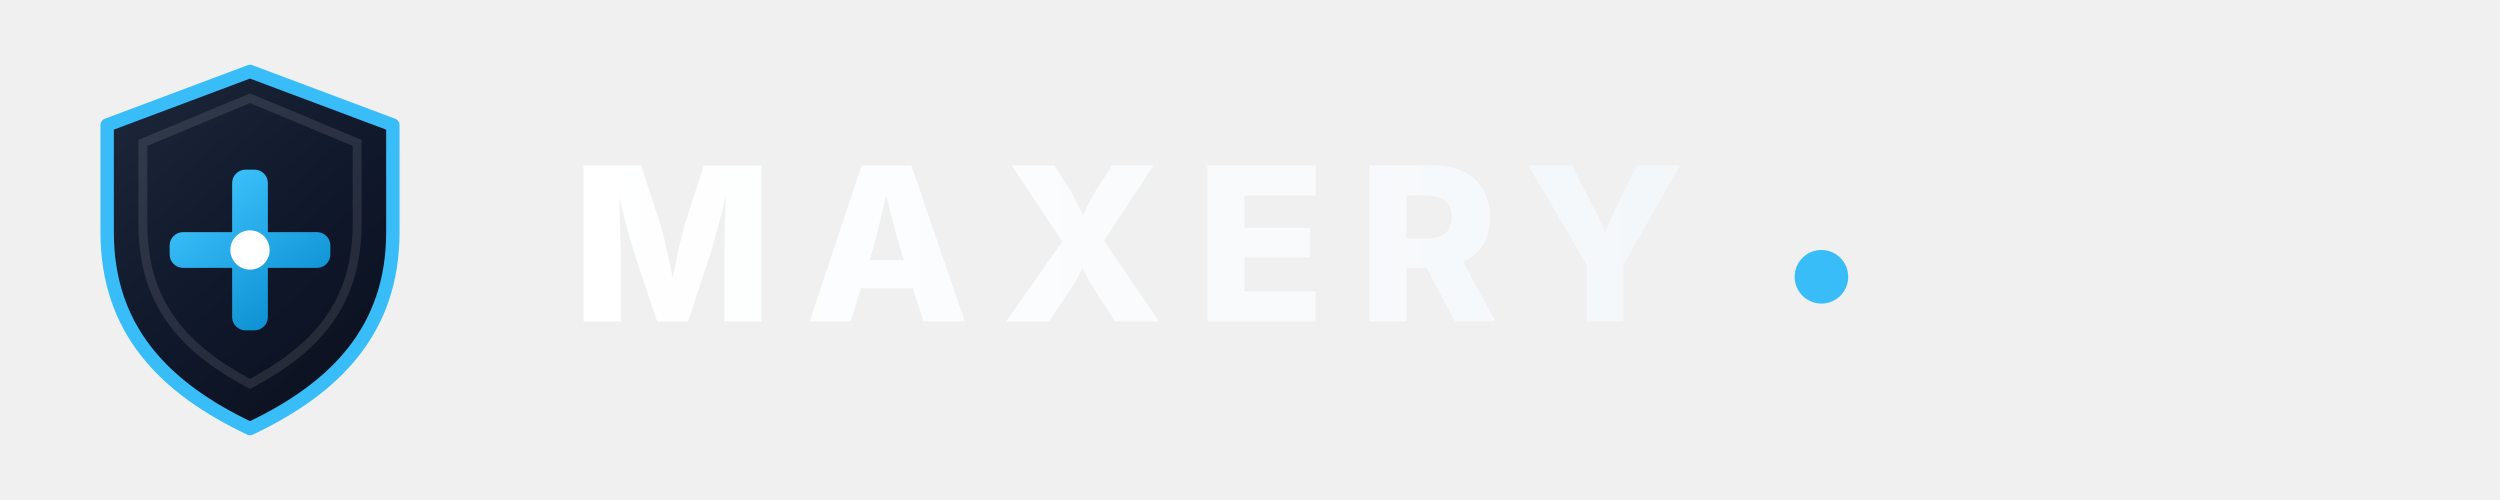
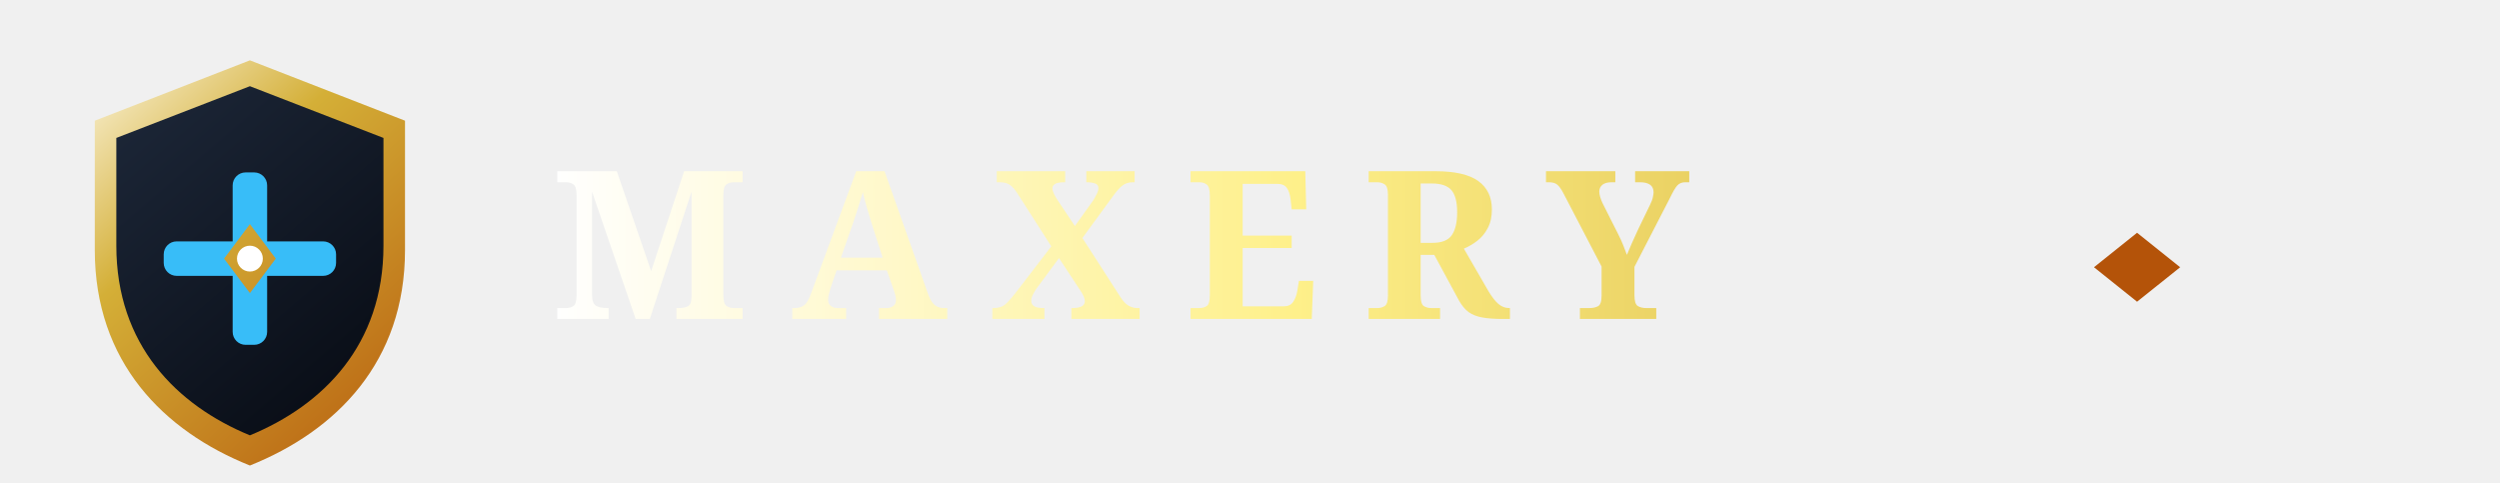
- <svg xmlns="http://www.w3.org/2000/svg" width="280" height="56" viewBox="0 0 280 56" fill="none">
+ <svg xmlns="http://www.w3.org/2000/svg" width="290" height="56" viewBox="0 0 290 56" fill="none">
  <defs>
-     <linearGradient id="shieldGradDark" x1="6" y1="4" x2="46" y2="48" gradientUnits="userSpaceOnUse">
+     <linearGradient id="crestGold" x1="4" y1="4" x2="48" y2="52" gradientUnits="userSpaceOnUse">
+       <stop offset="0%" stop-color="#fffbeb" />
+       <stop offset="35%" stop-color="#d4af37" />
+       <stop offset="100%" stop-color="#b45309" />
+     </linearGradient>
+     <linearGradient id="crestObsidian" x1="8" y1="6" x2="44" y2="48" gradientUnits="userSpaceOnUse">
      <stop offset="0%" stop-color="#1e293b" />
-       <stop offset="50%" stop-color="#0f172a" />
-       <stop offset="100%" stop-color="#090d16" />
+       <stop offset="100%" stop-color="#05080f" />
    </linearGradient>
-     <linearGradient id="crossGradDark" x1="20" y1="18" x2="32" y2="34" gradientUnits="userSpaceOnUse">
-       <stop offset="0%" stop-color="#38bdf8" />
-       <stop offset="100%" stop-color="#0284c7" />
-     </linearGradient>
-     <linearGradient id="textGradDark" x1="64" y1="28" x2="260" y2="28" gradientUnits="userSpaceOnUse">
+     <linearGradient id="textGold" x1="64" y1="28" x2="280" y2="28" gradientUnits="userSpaceOnUse">
      <stop offset="0%" stop-color="#ffffff" />
-       <stop offset="80%" stop-color="#f1f5f9" />
-       <stop offset="100%" stop-color="#cbd5e1" />
+       <stop offset="40%" stop-color="#fef08a" />
+       <stop offset="85%" stop-color="#d4af37" />
+       <stop offset="100%" stop-color="#f59e0b" />
    </linearGradient>
  </defs>
-   <g transform="translate(4, 4)">
-     <path d="M24 4L40 10V22C40 33 33.5 39.5 24 44C14.5 39.5 8 33 8 22V10L24 4Z" fill="url(#shieldGradDark)" stroke="#38bdf8" stroke-width="1.5" stroke-linejoin="round" />
-     <path d="M24 7L36 12V21C36 30 31.5 35 24 39C16.5 35 12 30 12 21V12L24 7Z" stroke="rgba(255, 255, 255, 0.1)" stroke-width="1" />
-     <rect x="22" y="15" width="4" height="18" rx="1.5" fill="url(#crossGradDark)" />
-     <rect x="15" y="22" width="18" height="4" rx="1.5" fill="url(#crossGradDark)" />
-     <circle cx="24" cy="24" r="2.2" fill="#ffffff" />
+   <g transform="translate(4, 3)">
+     <path d="M25 4L43 11V26C43 39 35 47 25 51C15 47 7 39 7 26V11L25 4Z" fill="url(#crestGold)" />
+     <path d="M25 7L40.5 13V25.5C40.5 37 33.5 44 25 47.5C16.5 44 9.5 37 9.5 25.5V13L25 7Z" fill="url(#crestObsidian)" />
+     <rect x="23" y="17" width="4" height="20" rx="1.5" fill="#38bdf8" />
+     <rect x="15" y="25" width="20" height="4" rx="1.5" fill="#38bdf8" />
+     <polygon points="25,23 28,27 25,31 22,27" fill="url(#crestGold)" />
+     <circle cx="25" cy="27" r="1.5" fill="#ffffff" />
  </g>
-   <text x="64" y="36" font-family="'Plus Jakarta Sans', 'Inter', -apple-system, sans-serif" font-size="24" font-weight="800" letter-spacing="3.5" fill="url(#textGradDark)">
+   <text x="64" y="37" font-family="'Cinzel', 'Plus Jakarta Sans', serif" font-size="24" font-weight="800" letter-spacing="5" fill="url(#textGold)">
    MAXERY
  </text>
-   <circle cx="204" cy="31" r="3" fill="#38bdf8" />
+   <polygon points="248,27 253,31 248,35 243,31" fill="url(#crestGold)" />
</svg>
